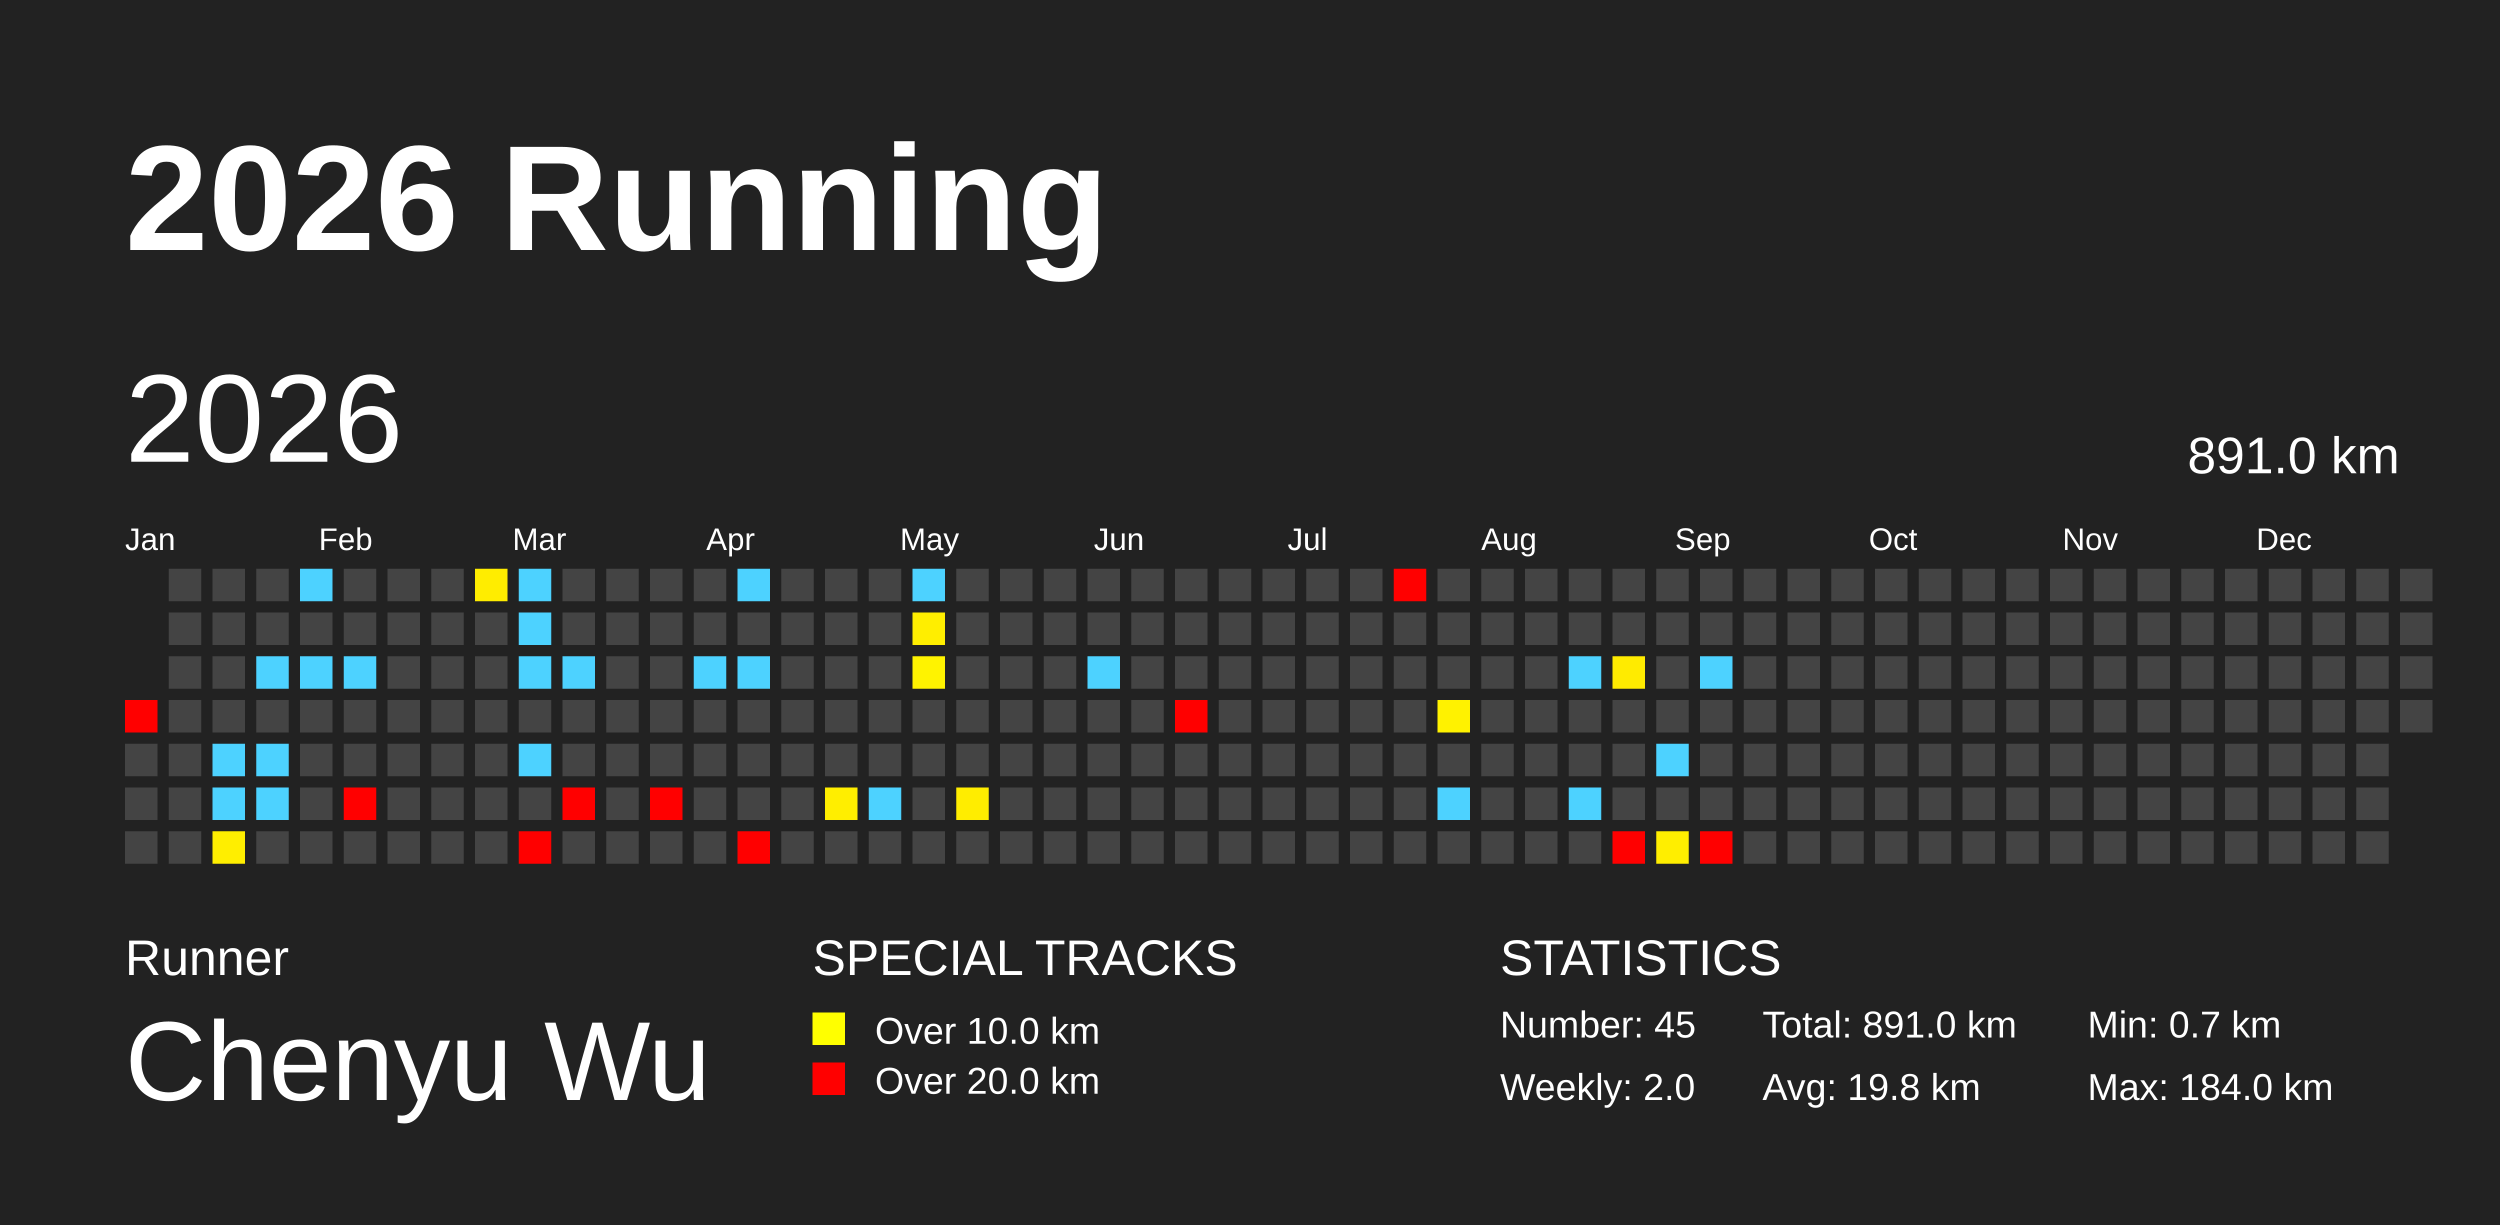
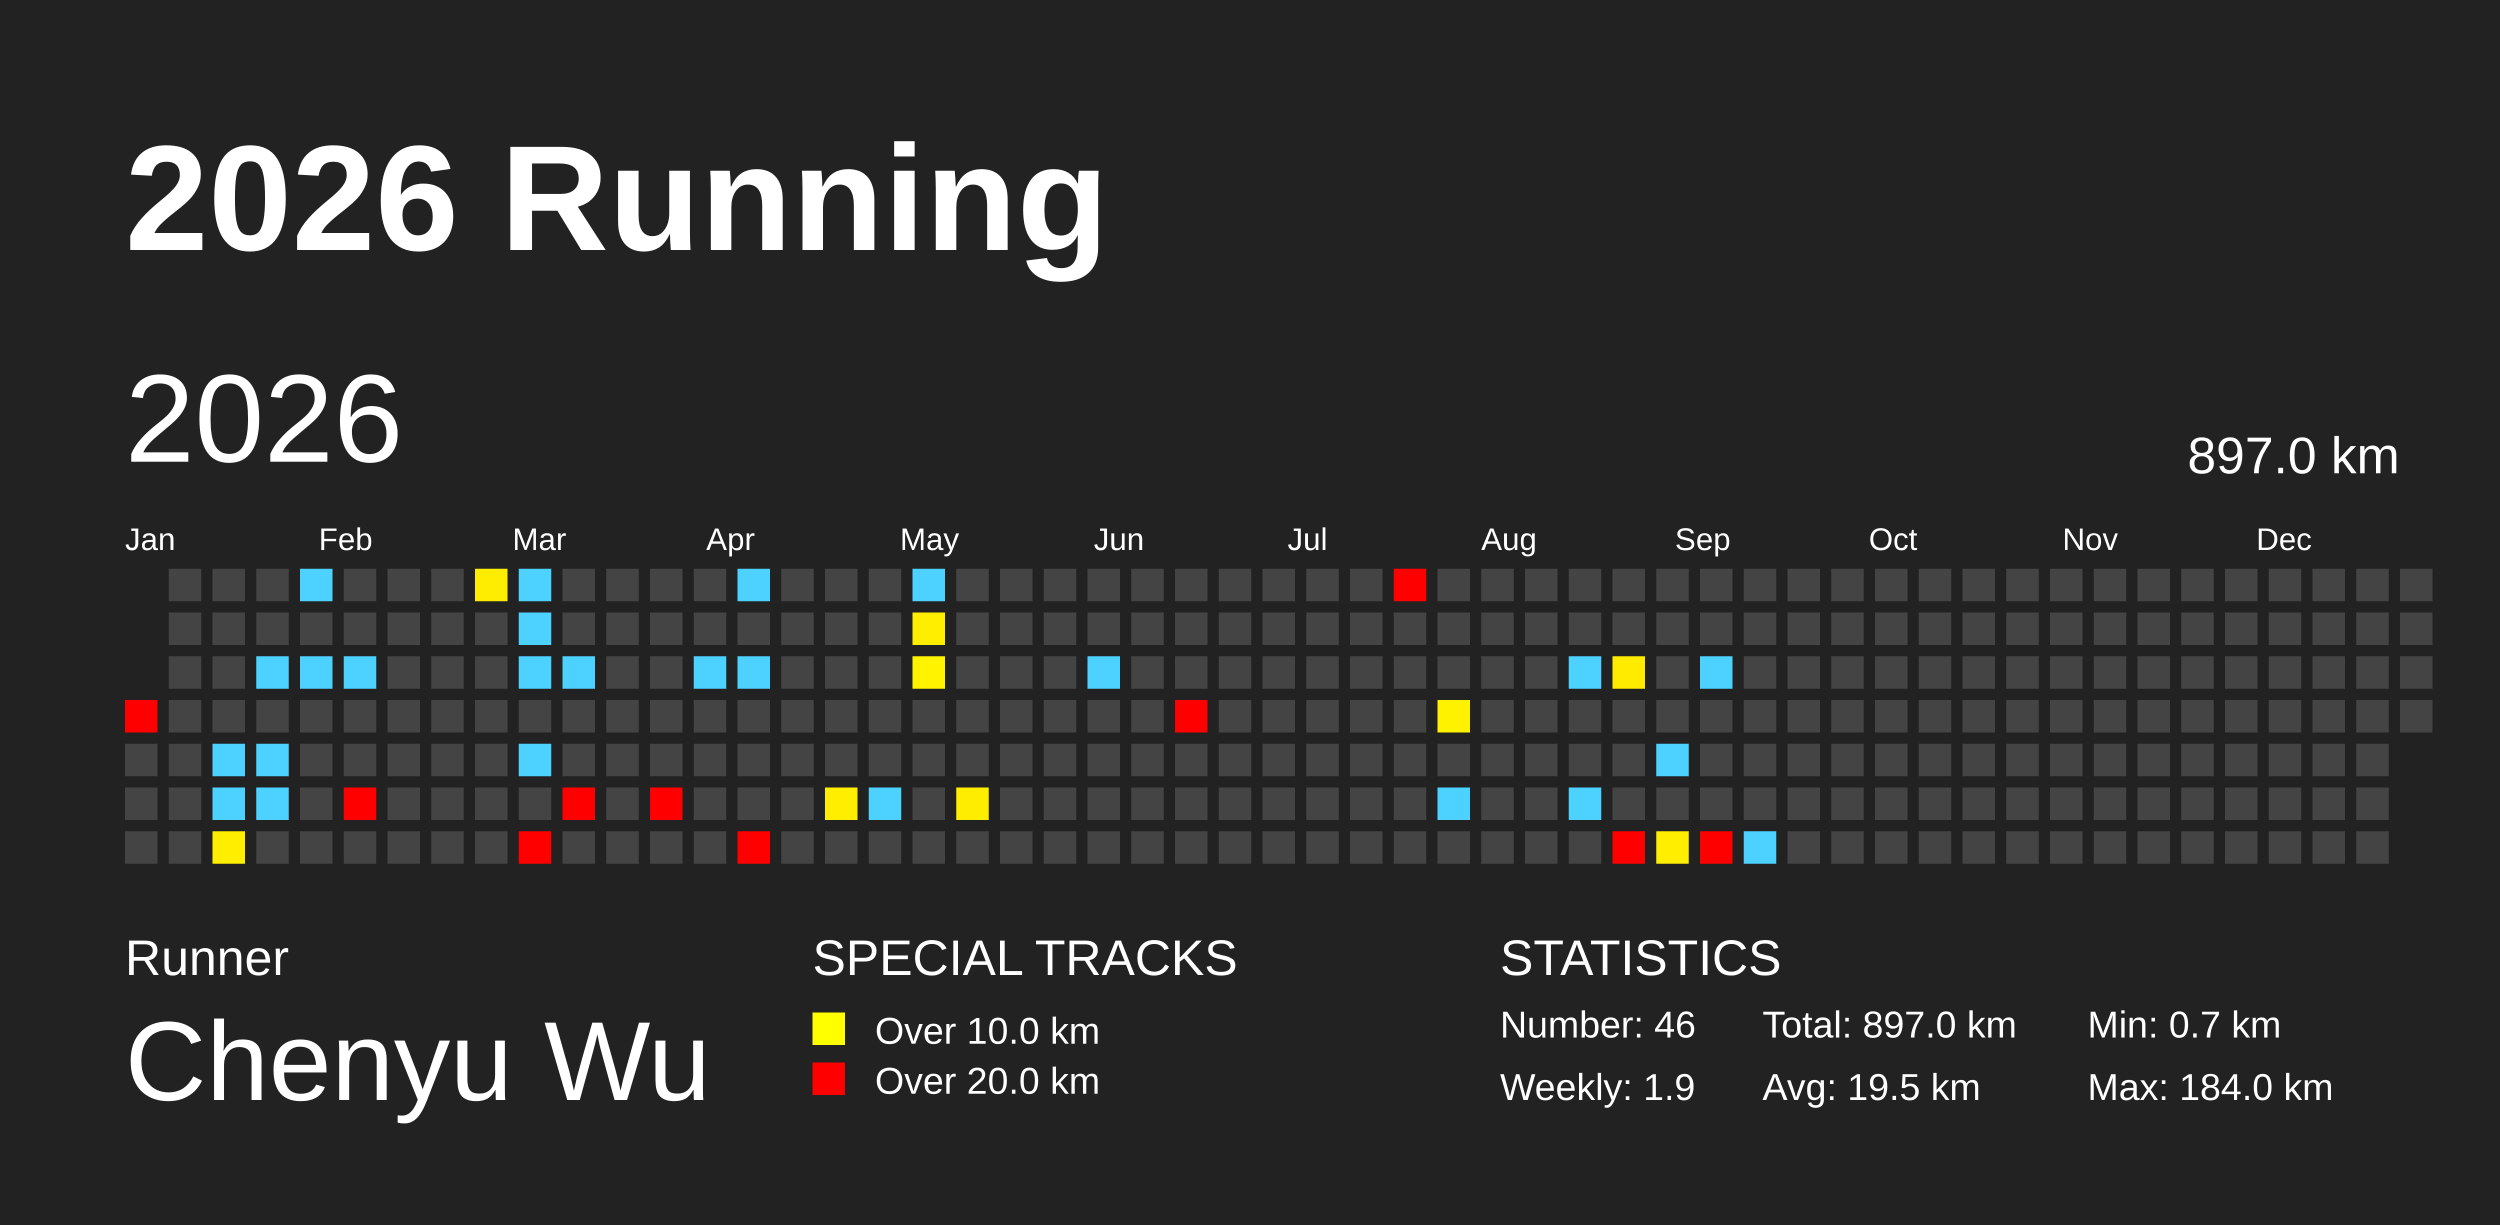
<svg xmlns="http://www.w3.org/2000/svg" baseProfile="full" height="98mm" version="1.1" viewBox="0,0,200,98" width="200mm">
  <defs />
  <rect fill="#222222" height="98" width="200" x="0" y="0" />
  <text fill="#FFFFFF" style="font-size:12px; font-family:Arial; font-weight:bold;" x="10" y="20">2026 Running</text>
  <text fill="#FFFFFF" style="font-size:4px; font-family:Arial" x="10" y="78">Runner</text>
  <text fill="#FFFFFF" style="font-size:9px; font-family:Arial" x="10" y="88">Chenyu Wu</text>
  <text fill="#FFFFFF" style="font-size:4px; font-family:Arial" x="65" y="78">SPECIAL TRACKS</text>
  <rect fill="yellow" height="2.6" width="2.6" x="65" y="81" />
  <text fill="#FFFFFF" style="font-size:3px; font-family:Arial" x="70" y="83.5">Over 10.0 km</text>
  <rect fill="red" height="2.6" width="2.6" x="65" y="85" />
  <text fill="#FFFFFF" style="font-size:3px; font-family:Arial" x="70" y="87.5">Over 20.0 km</text>
  <text fill="#FFFFFF" style="font-size:4px; font-family:Arial" x="120" y="78">STATISTICS</text>
-   <text fill="#FFFFFF" style="font-size:3px; font-family:Arial" x="120" y="83">Number: 45</text>
-   <text fill="#FFFFFF" style="font-size:3px; font-family:Arial" x="120" y="88">Weekly: 2.0</text>
-   <text fill="#FFFFFF" style="font-size:3px; font-family:Arial" x="141" y="83">Total: 891.0 km</text>
-   <text fill="#FFFFFF" style="font-size:3px; font-family:Arial" x="141" y="88">Avg: 19.8 km</text>
+   <text fill="#FFFFFF" style="font-size:3px; font-family:Arial" x="120" y="83">Number: 46</text>
+   <text fill="#FFFFFF" style="font-size:3px; font-family:Arial" x="120" y="88">Weekly: 1.9</text>
+   <text fill="#FFFFFF" style="font-size:3px; font-family:Arial" x="141" y="83">Total: 897.0 km</text>
+   <text fill="#FFFFFF" style="font-size:3px; font-family:Arial" x="141" y="88">Avg: 19.5 km</text>
  <text fill="#FFFFFF" style="font-size:3px; font-family:Arial" x="167" y="83">Min: 0.7 km</text>
  <text fill="#FFFFFF" style="font-size:3px; font-family:Arial" x="167" y="88">Max: 184.0 km</text>
  <text dominant-baseline="hanging" fill="#FFFFFF" style="font-size:10.0px; font-family:Arial;" x="10" y="30">2026</text>
-   <text dominant-baseline="hanging" fill="#FFFFFF" style="font-size:4.125px; font-family:Arial;" x="175" y="35">891.0 km</text>
+   <text dominant-baseline="hanging" fill="#FFFFFF" style="font-size:4.125px; font-family:Arial;" x="175" y="35">897.0 km</text>
  <text fill="#FFFFFF" style="font-size:2.5px; font-family:Arial" x="10.0" y="44">Jan</text>
  <text fill="#FFFFFF" style="font-size:2.5px; font-family:Arial" x="25.5" y="44">Feb</text>
  <text fill="#FFFFFF" style="font-size:2.5px; font-family:Arial" x="41.0" y="44">Mar</text>
  <text fill="#FFFFFF" style="font-size:2.5px; font-family:Arial" x="56.5" y="44">Apr</text>
  <text fill="#FFFFFF" style="font-size:2.5px; font-family:Arial" x="72.0" y="44">May</text>
  <text fill="#FFFFFF" style="font-size:2.5px; font-family:Arial" x="87.5" y="44">Jun</text>
  <text fill="#FFFFFF" style="font-size:2.5px; font-family:Arial" x="103.0" y="44">Jul</text>
  <text fill="#FFFFFF" style="font-size:2.5px; font-family:Arial" x="118.5" y="44">Aug</text>
  <text fill="#FFFFFF" style="font-size:2.5px; font-family:Arial" x="134.0" y="44">Sep</text>
  <text fill="#FFFFFF" style="font-size:2.5px; font-family:Arial" x="149.5" y="44">Oct</text>
  <text fill="#FFFFFF" style="font-size:2.5px; font-family:Arial" x="165.0" y="44">Nov</text>
  <text fill="#FFFFFF" style="font-size:2.5px; font-family:Arial" x="180.5" y="44">Dec</text>
  <rect fill="red" height="2.6" width="2.6" x="10.0" y="56.0" />
  <rect fill="#444444" height="2.6" width="2.6" x="10.0" y="59.5" />
  <rect fill="#444444" height="2.6" width="2.6" x="10.0" y="63.0" />
  <rect fill="#444444" height="2.6" width="2.6" x="10.0" y="66.5" />
  <rect fill="#444444" height="2.6" width="2.6" x="13.5" y="45.5" />
  <rect fill="#444444" height="2.6" width="2.6" x="13.5" y="49.0" />
  <rect fill="#444444" height="2.6" width="2.6" x="13.5" y="52.5" />
  <rect fill="#444444" height="2.6" width="2.6" x="13.5" y="56.0" />
  <rect fill="#444444" height="2.6" width="2.6" x="13.5" y="59.5" />
  <rect fill="#444444" height="2.6" width="2.6" x="13.5" y="63.0" />
  <rect fill="#444444" height="2.6" width="2.6" x="13.5" y="66.5" />
  <rect fill="#444444" height="2.6" width="2.6" x="17.0" y="45.5" />
  <rect fill="#444444" height="2.6" width="2.6" x="17.0" y="49.0" />
  <rect fill="#444444" height="2.6" width="2.6" x="17.0" y="52.5" />
  <rect fill="#444444" height="2.6" width="2.6" x="17.0" y="56.0" />
  <rect fill="#4dd2ff" height="2.6" width="2.6" x="17.0" y="59.5" />
  <rect fill="#4dd2ff" height="2.6" width="2.6" x="17.0" y="63.0" />
  <rect fill="#ffee00" height="2.6" width="2.6" x="17.0" y="66.5" />
  <rect fill="#444444" height="2.6" width="2.6" x="20.5" y="45.5" />
  <rect fill="#444444" height="2.6" width="2.6" x="20.5" y="49.0" />
  <rect fill="#4dd2ff" height="2.6" width="2.6" x="20.5" y="52.5" />
  <rect fill="#444444" height="2.6" width="2.6" x="20.5" y="56.0" />
  <rect fill="#4dd2ff" height="2.6" width="2.6" x="20.5" y="59.5" />
  <rect fill="#4dd2ff" height="2.6" width="2.6" x="20.5" y="63.0" />
  <rect fill="#444444" height="2.6" width="2.6" x="20.5" y="66.5" />
  <rect fill="#4dd2ff" height="2.6" width="2.6" x="24.0" y="45.5" />
  <rect fill="#444444" height="2.6" width="2.6" x="24.0" y="49.0" />
  <rect fill="#4dd2ff" height="2.6" width="2.6" x="24.0" y="52.5" />
  <rect fill="#444444" height="2.6" width="2.6" x="24.0" y="56.0" />
  <rect fill="#444444" height="2.6" width="2.6" x="24.0" y="59.5" />
  <rect fill="#444444" height="2.6" width="2.6" x="24.0" y="63.0" />
  <rect fill="#444444" height="2.6" width="2.6" x="24.0" y="66.5" />
  <rect fill="#444444" height="2.6" width="2.6" x="27.5" y="45.5" />
  <rect fill="#444444" height="2.6" width="2.6" x="27.5" y="49.0" />
  <rect fill="#4dd2ff" height="2.6" width="2.6" x="27.5" y="52.5" />
  <rect fill="#444444" height="2.6" width="2.6" x="27.5" y="56.0" />
  <rect fill="#444444" height="2.6" width="2.6" x="27.5" y="59.5" />
  <rect fill="red" height="2.6" width="2.6" x="27.5" y="63.0" />
  <rect fill="#444444" height="2.6" width="2.6" x="27.5" y="66.5" />
  <rect fill="#444444" height="2.6" width="2.6" x="31.0" y="45.5" />
  <rect fill="#444444" height="2.6" width="2.6" x="31.0" y="49.0" />
  <rect fill="#444444" height="2.6" width="2.6" x="31.0" y="52.5" />
  <rect fill="#444444" height="2.6" width="2.6" x="31.0" y="56.0" />
  <rect fill="#444444" height="2.6" width="2.6" x="31.0" y="59.5" />
  <rect fill="#444444" height="2.6" width="2.6" x="31.0" y="63.0" />
  <rect fill="#444444" height="2.6" width="2.6" x="31.0" y="66.5" />
  <rect fill="#444444" height="2.6" width="2.6" x="34.5" y="45.5" />
  <rect fill="#444444" height="2.6" width="2.6" x="34.5" y="49.0" />
  <rect fill="#444444" height="2.6" width="2.6" x="34.5" y="52.5" />
  <rect fill="#444444" height="2.6" width="2.6" x="34.5" y="56.0" />
  <rect fill="#444444" height="2.6" width="2.6" x="34.5" y="59.5" />
  <rect fill="#444444" height="2.6" width="2.6" x="34.5" y="63.0" />
  <rect fill="#444444" height="2.6" width="2.6" x="34.5" y="66.5" />
  <rect fill="#ffed00" height="2.6" width="2.6" x="38.0" y="45.5" />
  <rect fill="#444444" height="2.6" width="2.6" x="38.0" y="49.0" />
  <rect fill="#444444" height="2.6" width="2.6" x="38.0" y="52.5" />
  <rect fill="#444444" height="2.6" width="2.6" x="38.0" y="56.0" />
  <rect fill="#444444" height="2.6" width="2.6" x="38.0" y="59.5" />
  <rect fill="#444444" height="2.6" width="2.6" x="38.0" y="63.0" />
  <rect fill="#444444" height="2.6" width="2.6" x="38.0" y="66.5" />
  <rect fill="#4dd2ff" height="2.6" width="2.6" x="41.5" y="45.5" />
  <rect fill="#4dd2ff" height="2.6" width="2.6" x="41.5" y="49.0" />
  <rect fill="#4dd2ff" height="2.6" width="2.6" x="41.5" y="52.5" />
  <rect fill="#444444" height="2.6" width="2.6" x="41.5" y="56.0" />
  <rect fill="#4dd2ff" height="2.6" width="2.6" x="41.5" y="59.5" />
  <rect fill="#444444" height="2.6" width="2.6" x="41.5" y="63.0" />
  <rect fill="red" height="2.6" width="2.6" x="41.5" y="66.5" />
  <rect fill="#444444" height="2.6" width="2.6" x="45.0" y="45.5" />
  <rect fill="#444444" height="2.6" width="2.6" x="45.0" y="49.0" />
  <rect fill="#4dd2ff" height="2.6" width="2.6" x="45.0" y="52.5" />
  <rect fill="#444444" height="2.6" width="2.6" x="45.0" y="56.0" />
  <rect fill="#444444" height="2.6" width="2.6" x="45.0" y="59.5" />
  <rect fill="red" height="2.6" width="2.6" x="45.0" y="63.0" />
  <rect fill="#444444" height="2.6" width="2.6" x="45.0" y="66.5" />
  <rect fill="#444444" height="2.6" width="2.6" x="48.5" y="45.5" />
  <rect fill="#444444" height="2.6" width="2.6" x="48.5" y="49.0" />
  <rect fill="#444444" height="2.6" width="2.6" x="48.5" y="52.5" />
  <rect fill="#444444" height="2.6" width="2.6" x="48.5" y="56.0" />
  <rect fill="#444444" height="2.6" width="2.6" x="48.5" y="59.5" />
  <rect fill="#444444" height="2.6" width="2.6" x="48.5" y="63.0" />
  <rect fill="#444444" height="2.6" width="2.6" x="48.5" y="66.5" />
  <rect fill="#444444" height="2.6" width="2.6" x="52.0" y="45.5" />
  <rect fill="#444444" height="2.6" width="2.6" x="52.0" y="49.0" />
  <rect fill="#444444" height="2.6" width="2.6" x="52.0" y="52.5" />
  <rect fill="#444444" height="2.6" width="2.6" x="52.0" y="56.0" />
  <rect fill="#444444" height="2.6" width="2.6" x="52.0" y="59.5" />
  <rect fill="red" height="2.6" width="2.6" x="52.0" y="63.0" />
  <rect fill="#444444" height="2.6" width="2.6" x="52.0" y="66.5" />
  <rect fill="#444444" height="2.6" width="2.6" x="55.5" y="45.5" />
  <rect fill="#444444" height="2.6" width="2.6" x="55.5" y="49.0" />
  <rect fill="#4dd2ff" height="2.6" width="2.6" x="55.5" y="52.5" />
  <rect fill="#444444" height="2.6" width="2.6" x="55.5" y="56.0" />
  <rect fill="#444444" height="2.6" width="2.6" x="55.5" y="59.5" />
  <rect fill="#444444" height="2.6" width="2.6" x="55.5" y="63.0" />
  <rect fill="#444444" height="2.6" width="2.6" x="55.5" y="66.5" />
  <rect fill="#4dd2ff" height="2.6" width="2.6" x="59.0" y="45.5" />
  <rect fill="#444444" height="2.6" width="2.6" x="59.0" y="49.0" />
  <rect fill="#4dd2ff" height="2.6" width="2.6" x="59.0" y="52.5" />
  <rect fill="#444444" height="2.6" width="2.6" x="59.0" y="56.0" />
  <rect fill="#444444" height="2.6" width="2.6" x="59.0" y="59.5" />
  <rect fill="#444444" height="2.6" width="2.6" x="59.0" y="63.0" />
  <rect fill="red" height="2.6" width="2.6" x="59.0" y="66.5" />
  <rect fill="#444444" height="2.6" width="2.6" x="62.5" y="45.5" />
  <rect fill="#444444" height="2.6" width="2.6" x="62.5" y="49.0" />
  <rect fill="#444444" height="2.6" width="2.6" x="62.5" y="52.5" />
  <rect fill="#444444" height="2.6" width="2.6" x="62.5" y="56.0" />
  <rect fill="#444444" height="2.6" width="2.6" x="62.5" y="59.5" />
  <rect fill="#444444" height="2.6" width="2.6" x="62.5" y="63.0" />
  <rect fill="#444444" height="2.6" width="2.6" x="62.5" y="66.5" />
  <rect fill="#444444" height="2.6" width="2.6" x="66.0" y="45.5" />
  <rect fill="#444444" height="2.6" width="2.6" x="66.0" y="49.0" />
  <rect fill="#444444" height="2.6" width="2.6" x="66.0" y="52.5" />
  <rect fill="#444444" height="2.6" width="2.6" x="66.0" y="56.0" />
  <rect fill="#444444" height="2.6" width="2.6" x="66.0" y="59.5" />
  <rect fill="#ffee00" height="2.6" width="2.6" x="66.0" y="63.0" />
  <rect fill="#444444" height="2.6" width="2.6" x="66.0" y="66.5" />
  <rect fill="#444444" height="2.6" width="2.6" x="69.5" y="45.5" />
  <rect fill="#444444" height="2.6" width="2.6" x="69.5" y="49.0" />
  <rect fill="#444444" height="2.6" width="2.6" x="69.5" y="52.5" />
  <rect fill="#444444" height="2.6" width="2.6" x="69.5" y="56.0" />
  <rect fill="#444444" height="2.6" width="2.6" x="69.5" y="59.5" />
  <rect fill="#4dd2ff" height="2.6" width="2.6" x="69.5" y="63.0" />
  <rect fill="#444444" height="2.6" width="2.6" x="69.5" y="66.5" />
  <rect fill="#4dd2ff" height="2.6" width="2.6" x="73.0" y="45.5" />
  <rect fill="#ffee00" height="2.6" width="2.6" x="73.0" y="49.0" />
  <rect fill="#fff300" height="2.6" width="2.6" x="73.0" y="52.5" />
  <rect fill="#444444" height="2.6" width="2.6" x="73.0" y="56.0" />
  <rect fill="#444444" height="2.6" width="2.6" x="73.0" y="59.5" />
  <rect fill="#444444" height="2.6" width="2.6" x="73.0" y="63.0" />
  <rect fill="#444444" height="2.6" width="2.6" x="73.0" y="66.5" />
  <rect fill="#444444" height="2.6" width="2.6" x="76.5" y="45.5" />
  <rect fill="#444444" height="2.6" width="2.6" x="76.5" y="49.0" />
  <rect fill="#444444" height="2.6" width="2.6" x="76.5" y="52.5" />
  <rect fill="#444444" height="2.6" width="2.6" x="76.5" y="56.0" />
  <rect fill="#444444" height="2.6" width="2.6" x="76.5" y="59.5" />
  <rect fill="#ffed00" height="2.6" width="2.6" x="76.5" y="63.0" />
  <rect fill="#444444" height="2.6" width="2.6" x="76.5" y="66.5" />
  <rect fill="#444444" height="2.6" width="2.6" x="80.0" y="45.5" />
  <rect fill="#444444" height="2.6" width="2.6" x="80.0" y="49.0" />
  <rect fill="#444444" height="2.6" width="2.6" x="80.0" y="52.5" />
  <rect fill="#444444" height="2.6" width="2.6" x="80.0" y="56.0" />
  <rect fill="#444444" height="2.6" width="2.6" x="80.0" y="59.5" />
  <rect fill="#444444" height="2.6" width="2.6" x="80.0" y="63.0" />
  <rect fill="#444444" height="2.6" width="2.6" x="80.0" y="66.5" />
  <rect fill="#444444" height="2.6" width="2.6" x="83.5" y="45.5" />
  <rect fill="#444444" height="2.6" width="2.6" x="83.5" y="49.0" />
  <rect fill="#444444" height="2.6" width="2.6" x="83.5" y="52.5" />
  <rect fill="#444444" height="2.6" width="2.6" x="83.5" y="56.0" />
  <rect fill="#444444" height="2.6" width="2.6" x="83.5" y="59.5" />
  <rect fill="#444444" height="2.6" width="2.6" x="83.5" y="63.0" />
  <rect fill="#444444" height="2.6" width="2.6" x="83.5" y="66.5" />
  <rect fill="#444444" height="2.6" width="2.6" x="87.0" y="45.5" />
  <rect fill="#444444" height="2.6" width="2.6" x="87.0" y="49.0" />
  <rect fill="#4dd2ff" height="2.6" width="2.6" x="87.0" y="52.5" />
  <rect fill="#444444" height="2.6" width="2.6" x="87.0" y="56.0" />
  <rect fill="#444444" height="2.6" width="2.6" x="87.0" y="59.5" />
  <rect fill="#444444" height="2.6" width="2.6" x="87.0" y="63.0" />
  <rect fill="#444444" height="2.6" width="2.6" x="87.0" y="66.5" />
  <rect fill="#444444" height="2.6" width="2.6" x="90.5" y="45.5" />
  <rect fill="#444444" height="2.6" width="2.6" x="90.5" y="49.0" />
  <rect fill="#444444" height="2.6" width="2.6" x="90.5" y="52.5" />
  <rect fill="#444444" height="2.6" width="2.6" x="90.5" y="56.0" />
  <rect fill="#444444" height="2.6" width="2.6" x="90.5" y="59.5" />
  <rect fill="#444444" height="2.6" width="2.6" x="90.5" y="63.0" />
  <rect fill="#444444" height="2.6" width="2.6" x="90.5" y="66.5" />
  <rect fill="#444444" height="2.6" width="2.6" x="94.0" y="45.5" />
  <rect fill="#444444" height="2.6" width="2.6" x="94.0" y="49.0" />
  <rect fill="#444444" height="2.6" width="2.6" x="94.0" y="52.5" />
  <rect fill="red" height="2.6" width="2.6" x="94.0" y="56.0" />
  <rect fill="#444444" height="2.6" width="2.6" x="94.0" y="59.5" />
  <rect fill="#444444" height="2.6" width="2.6" x="94.0" y="63.0" />
  <rect fill="#444444" height="2.6" width="2.6" x="94.0" y="66.5" />
  <rect fill="#444444" height="2.6" width="2.6" x="97.5" y="45.5" />
  <rect fill="#444444" height="2.6" width="2.6" x="97.5" y="49.0" />
  <rect fill="#444444" height="2.6" width="2.6" x="97.5" y="52.5" />
  <rect fill="#444444" height="2.6" width="2.6" x="97.5" y="56.0" />
  <rect fill="#444444" height="2.6" width="2.6" x="97.5" y="59.5" />
  <rect fill="#444444" height="2.6" width="2.6" x="97.5" y="63.0" />
  <rect fill="#444444" height="2.6" width="2.6" x="97.5" y="66.5" />
  <rect fill="#444444" height="2.6" width="2.6" x="101.0" y="45.5" />
  <rect fill="#444444" height="2.6" width="2.6" x="101.0" y="49.0" />
  <rect fill="#444444" height="2.6" width="2.6" x="101.0" y="52.5" />
  <rect fill="#444444" height="2.6" width="2.6" x="101.0" y="56.0" />
  <rect fill="#444444" height="2.6" width="2.6" x="101.0" y="59.5" />
  <rect fill="#444444" height="2.6" width="2.6" x="101.0" y="63.0" />
  <rect fill="#444444" height="2.6" width="2.6" x="101.0" y="66.5" />
  <rect fill="#444444" height="2.6" width="2.6" x="104.5" y="45.5" />
  <rect fill="#444444" height="2.6" width="2.6" x="104.5" y="49.0" />
  <rect fill="#444444" height="2.6" width="2.6" x="104.5" y="52.5" />
  <rect fill="#444444" height="2.6" width="2.6" x="104.5" y="56.0" />
  <rect fill="#444444" height="2.6" width="2.6" x="104.5" y="59.5" />
  <rect fill="#444444" height="2.6" width="2.6" x="104.5" y="63.0" />
  <rect fill="#444444" height="2.6" width="2.6" x="104.5" y="66.5" />
  <rect fill="#444444" height="2.6" width="2.6" x="108.0" y="45.5" />
  <rect fill="#444444" height="2.6" width="2.6" x="108.0" y="49.0" />
  <rect fill="#444444" height="2.6" width="2.6" x="108.0" y="52.5" />
  <rect fill="#444444" height="2.6" width="2.6" x="108.0" y="56.0" />
  <rect fill="#444444" height="2.6" width="2.6" x="108.0" y="59.5" />
  <rect fill="#444444" height="2.6" width="2.6" x="108.0" y="63.0" />
  <rect fill="#444444" height="2.6" width="2.6" x="108.0" y="66.5" />
  <rect fill="red" height="2.6" width="2.6" x="111.5" y="45.5" />
  <rect fill="#444444" height="2.6" width="2.6" x="111.5" y="49.0" />
  <rect fill="#444444" height="2.6" width="2.6" x="111.5" y="52.5" />
  <rect fill="#444444" height="2.6" width="2.6" x="111.5" y="56.0" />
  <rect fill="#444444" height="2.6" width="2.6" x="111.5" y="59.5" />
  <rect fill="#444444" height="2.6" width="2.6" x="111.5" y="63.0" />
  <rect fill="#444444" height="2.6" width="2.6" x="111.5" y="66.5" />
  <rect fill="#444444" height="2.6" width="2.6" x="115.0" y="45.5" />
  <rect fill="#444444" height="2.6" width="2.6" x="115.0" y="49.0" />
  <rect fill="#444444" height="2.6" width="2.6" x="115.0" y="52.5" />
  <rect fill="#fff200" height="2.6" width="2.6" x="115.0" y="56.0" />
  <rect fill="#444444" height="2.6" width="2.6" x="115.0" y="59.5" />
  <rect fill="#4dd2ff" height="2.6" width="2.6" x="115.0" y="63.0" />
  <rect fill="#444444" height="2.6" width="2.6" x="115.0" y="66.5" />
  <rect fill="#444444" height="2.6" width="2.6" x="118.5" y="45.5" />
  <rect fill="#444444" height="2.6" width="2.6" x="118.5" y="49.0" />
  <rect fill="#444444" height="2.6" width="2.6" x="118.5" y="52.5" />
  <rect fill="#444444" height="2.6" width="2.6" x="118.5" y="56.0" />
  <rect fill="#444444" height="2.6" width="2.6" x="118.5" y="59.5" />
  <rect fill="#444444" height="2.6" width="2.6" x="118.5" y="63.0" />
  <rect fill="#444444" height="2.6" width="2.6" x="118.5" y="66.5" />
  <rect fill="#444444" height="2.6" width="2.6" x="122.0" y="45.5" />
  <rect fill="#444444" height="2.6" width="2.6" x="122.0" y="49.0" />
  <rect fill="#444444" height="2.6" width="2.6" x="122.0" y="52.5" />
  <rect fill="#444444" height="2.6" width="2.6" x="122.0" y="56.0" />
  <rect fill="#444444" height="2.6" width="2.6" x="122.0" y="59.5" />
  <rect fill="#444444" height="2.6" width="2.6" x="122.0" y="63.0" />
  <rect fill="#444444" height="2.6" width="2.6" x="122.0" y="66.5" />
  <rect fill="#444444" height="2.6" width="2.6" x="125.5" y="45.5" />
  <rect fill="#444444" height="2.6" width="2.6" x="125.5" y="49.0" />
  <rect fill="#4dd2ff" height="2.6" width="2.6" x="125.5" y="52.5" />
  <rect fill="#444444" height="2.6" width="2.6" x="125.5" y="56.0" />
  <rect fill="#444444" height="2.6" width="2.6" x="125.5" y="59.5" />
  <rect fill="#4dd2ff" height="2.6" width="2.6" x="125.5" y="63.0" />
  <rect fill="#444444" height="2.6" width="2.6" x="125.5" y="66.5" />
  <rect fill="#444444" height="2.6" width="2.6" x="129.0" y="45.5" />
  <rect fill="#444444" height="2.6" width="2.6" x="129.0" y="49.0" />
  <rect fill="#ffeb00" height="2.6" width="2.6" x="129.0" y="52.5" />
  <rect fill="#444444" height="2.6" width="2.6" x="129.0" y="56.0" />
  <rect fill="#444444" height="2.6" width="2.6" x="129.0" y="59.5" />
  <rect fill="#444444" height="2.6" width="2.6" x="129.0" y="63.0" />
  <rect fill="red" height="2.6" width="2.6" x="129.0" y="66.5" />
  <rect fill="#444444" height="2.6" width="2.6" x="132.5" y="45.5" />
  <rect fill="#444444" height="2.6" width="2.6" x="132.5" y="49.0" />
  <rect fill="#444444" height="2.6" width="2.6" x="132.5" y="52.5" />
  <rect fill="#444444" height="2.6" width="2.6" x="132.5" y="56.0" />
  <rect fill="#4dd2ff" height="2.6" width="2.6" x="132.5" y="59.5" />
  <rect fill="#444444" height="2.6" width="2.6" x="132.5" y="63.0" />
  <rect fill="#ffee00" height="2.6" width="2.6" x="132.5" y="66.5" />
  <rect fill="#444444" height="2.6" width="2.6" x="136.0" y="45.5" />
  <rect fill="#444444" height="2.6" width="2.6" x="136.0" y="49.0" />
  <rect fill="#4dd2ff" height="2.6" width="2.6" x="136.0" y="52.5" />
  <rect fill="#444444" height="2.6" width="2.6" x="136.0" y="56.0" />
  <rect fill="#444444" height="2.6" width="2.6" x="136.0" y="59.5" />
  <rect fill="#444444" height="2.6" width="2.6" x="136.0" y="63.0" />
  <rect fill="red" height="2.6" width="2.6" x="136.0" y="66.5" />
  <rect fill="#444444" height="2.6" width="2.6" x="139.5" y="45.5" />
  <rect fill="#444444" height="2.6" width="2.6" x="139.5" y="49.0" />
  <rect fill="#444444" height="2.6" width="2.6" x="139.5" y="52.5" />
  <rect fill="#444444" height="2.6" width="2.6" x="139.5" y="56.0" />
  <rect fill="#444444" height="2.6" width="2.6" x="139.5" y="59.5" />
  <rect fill="#444444" height="2.6" width="2.6" x="139.5" y="63.0" />
-   <rect fill="#444444" height="2.6" width="2.6" x="139.5" y="66.5" />
+   <rect fill="#4dd2ff" height="2.6" width="2.6" x="139.5" y="66.5" />
  <rect fill="#444444" height="2.6" width="2.6" x="143.0" y="45.5" />
  <rect fill="#444444" height="2.6" width="2.6" x="143.0" y="49.0" />
  <rect fill="#444444" height="2.6" width="2.6" x="143.0" y="52.5" />
  <rect fill="#444444" height="2.6" width="2.6" x="143.0" y="56.0" />
  <rect fill="#444444" height="2.6" width="2.6" x="143.0" y="59.5" />
  <rect fill="#444444" height="2.6" width="2.6" x="143.0" y="63.0" />
  <rect fill="#444444" height="2.6" width="2.6" x="143.0" y="66.5" />
  <rect fill="#444444" height="2.6" width="2.6" x="146.5" y="45.5" />
  <rect fill="#444444" height="2.6" width="2.6" x="146.5" y="49.0" />
  <rect fill="#444444" height="2.6" width="2.6" x="146.5" y="52.5" />
  <rect fill="#444444" height="2.6" width="2.6" x="146.5" y="56.0" />
  <rect fill="#444444" height="2.6" width="2.6" x="146.5" y="59.5" />
  <rect fill="#444444" height="2.6" width="2.6" x="146.5" y="63.0" />
  <rect fill="#444444" height="2.6" width="2.6" x="146.5" y="66.5" />
  <rect fill="#444444" height="2.6" width="2.6" x="150.0" y="45.5" />
  <rect fill="#444444" height="2.6" width="2.6" x="150.0" y="49.0" />
  <rect fill="#444444" height="2.6" width="2.6" x="150.0" y="52.5" />
  <rect fill="#444444" height="2.6" width="2.6" x="150.0" y="56.0" />
  <rect fill="#444444" height="2.6" width="2.6" x="150.0" y="59.5" />
  <rect fill="#444444" height="2.6" width="2.6" x="150.0" y="63.0" />
  <rect fill="#444444" height="2.6" width="2.6" x="150.0" y="66.5" />
  <rect fill="#444444" height="2.6" width="2.6" x="153.5" y="45.5" />
  <rect fill="#444444" height="2.6" width="2.6" x="153.5" y="49.0" />
  <rect fill="#444444" height="2.6" width="2.6" x="153.5" y="52.5" />
  <rect fill="#444444" height="2.6" width="2.6" x="153.5" y="56.0" />
  <rect fill="#444444" height="2.6" width="2.6" x="153.5" y="59.5" />
  <rect fill="#444444" height="2.6" width="2.6" x="153.5" y="63.0" />
  <rect fill="#444444" height="2.6" width="2.6" x="153.5" y="66.5" />
  <rect fill="#444444" height="2.6" width="2.6" x="157.0" y="45.5" />
  <rect fill="#444444" height="2.6" width="2.6" x="157.0" y="49.0" />
  <rect fill="#444444" height="2.6" width="2.6" x="157.0" y="52.5" />
  <rect fill="#444444" height="2.6" width="2.6" x="157.0" y="56.0" />
  <rect fill="#444444" height="2.6" width="2.6" x="157.0" y="59.5" />
  <rect fill="#444444" height="2.6" width="2.6" x="157.0" y="63.0" />
  <rect fill="#444444" height="2.6" width="2.6" x="157.0" y="66.5" />
  <rect fill="#444444" height="2.6" width="2.6" x="160.5" y="45.5" />
  <rect fill="#444444" height="2.6" width="2.6" x="160.5" y="49.0" />
  <rect fill="#444444" height="2.6" width="2.6" x="160.5" y="52.5" />
  <rect fill="#444444" height="2.6" width="2.6" x="160.5" y="56.0" />
  <rect fill="#444444" height="2.6" width="2.6" x="160.5" y="59.5" />
  <rect fill="#444444" height="2.6" width="2.6" x="160.5" y="63.0" />
  <rect fill="#444444" height="2.6" width="2.6" x="160.5" y="66.5" />
  <rect fill="#444444" height="2.6" width="2.6" x="164.0" y="45.5" />
  <rect fill="#444444" height="2.6" width="2.6" x="164.0" y="49.0" />
  <rect fill="#444444" height="2.6" width="2.6" x="164.0" y="52.5" />
  <rect fill="#444444" height="2.6" width="2.6" x="164.0" y="56.0" />
  <rect fill="#444444" height="2.6" width="2.6" x="164.0" y="59.5" />
  <rect fill="#444444" height="2.6" width="2.6" x="164.0" y="63.0" />
  <rect fill="#444444" height="2.6" width="2.6" x="164.0" y="66.5" />
  <rect fill="#444444" height="2.6" width="2.6" x="167.5" y="45.5" />
  <rect fill="#444444" height="2.6" width="2.6" x="167.5" y="49.0" />
  <rect fill="#444444" height="2.6" width="2.6" x="167.5" y="52.5" />
  <rect fill="#444444" height="2.6" width="2.6" x="167.5" y="56.0" />
  <rect fill="#444444" height="2.6" width="2.6" x="167.5" y="59.5" />
  <rect fill="#444444" height="2.6" width="2.6" x="167.5" y="63.0" />
  <rect fill="#444444" height="2.6" width="2.6" x="167.5" y="66.5" />
  <rect fill="#444444" height="2.6" width="2.6" x="171.0" y="45.5" />
  <rect fill="#444444" height="2.6" width="2.6" x="171.0" y="49.0" />
  <rect fill="#444444" height="2.6" width="2.6" x="171.0" y="52.5" />
  <rect fill="#444444" height="2.6" width="2.6" x="171.0" y="56.0" />
  <rect fill="#444444" height="2.6" width="2.6" x="171.0" y="59.5" />
  <rect fill="#444444" height="2.6" width="2.6" x="171.0" y="63.0" />
  <rect fill="#444444" height="2.6" width="2.6" x="171.0" y="66.5" />
  <rect fill="#444444" height="2.6" width="2.6" x="174.5" y="45.5" />
  <rect fill="#444444" height="2.6" width="2.6" x="174.5" y="49.0" />
  <rect fill="#444444" height="2.6" width="2.6" x="174.5" y="52.5" />
  <rect fill="#444444" height="2.6" width="2.6" x="174.5" y="56.0" />
  <rect fill="#444444" height="2.6" width="2.6" x="174.5" y="59.5" />
  <rect fill="#444444" height="2.6" width="2.6" x="174.5" y="63.0" />
  <rect fill="#444444" height="2.6" width="2.6" x="174.5" y="66.5" />
  <rect fill="#444444" height="2.6" width="2.6" x="178.0" y="45.5" />
  <rect fill="#444444" height="2.6" width="2.6" x="178.0" y="49.0" />
  <rect fill="#444444" height="2.6" width="2.6" x="178.0" y="52.5" />
  <rect fill="#444444" height="2.6" width="2.6" x="178.0" y="56.0" />
  <rect fill="#444444" height="2.6" width="2.6" x="178.0" y="59.5" />
  <rect fill="#444444" height="2.6" width="2.6" x="178.0" y="63.0" />
  <rect fill="#444444" height="2.6" width="2.6" x="178.0" y="66.5" />
  <rect fill="#444444" height="2.6" width="2.6" x="181.5" y="45.5" />
  <rect fill="#444444" height="2.6" width="2.6" x="181.5" y="49.0" />
  <rect fill="#444444" height="2.6" width="2.6" x="181.5" y="52.5" />
  <rect fill="#444444" height="2.6" width="2.6" x="181.5" y="56.0" />
  <rect fill="#444444" height="2.6" width="2.6" x="181.5" y="59.5" />
  <rect fill="#444444" height="2.6" width="2.6" x="181.5" y="63.0" />
  <rect fill="#444444" height="2.6" width="2.6" x="181.5" y="66.5" />
  <rect fill="#444444" height="2.6" width="2.6" x="185.0" y="45.5" />
  <rect fill="#444444" height="2.6" width="2.6" x="185.0" y="49.0" />
  <rect fill="#444444" height="2.6" width="2.6" x="185.0" y="52.5" />
  <rect fill="#444444" height="2.6" width="2.6" x="185.0" y="56.0" />
  <rect fill="#444444" height="2.6" width="2.6" x="185.0" y="59.5" />
  <rect fill="#444444" height="2.6" width="2.6" x="185.0" y="63.0" />
  <rect fill="#444444" height="2.6" width="2.6" x="185.0" y="66.5" />
  <rect fill="#444444" height="2.6" width="2.6" x="188.5" y="45.5" />
  <rect fill="#444444" height="2.6" width="2.6" x="188.5" y="49.0" />
  <rect fill="#444444" height="2.6" width="2.6" x="188.5" y="52.5" />
  <rect fill="#444444" height="2.6" width="2.6" x="188.5" y="56.0" />
  <rect fill="#444444" height="2.6" width="2.6" x="188.5" y="59.5" />
  <rect fill="#444444" height="2.6" width="2.6" x="188.5" y="63.0" />
  <rect fill="#444444" height="2.6" width="2.6" x="188.5" y="66.5" />
  <rect fill="#444444" height="2.6" width="2.6" x="192.0" y="45.5" />
  <rect fill="#444444" height="2.6" width="2.6" x="192.0" y="49.0" />
  <rect fill="#444444" height="2.6" width="2.6" x="192.0" y="52.5" />
  <rect fill="#444444" height="2.6" width="2.6" x="192.0" y="56.0" />
</svg>
